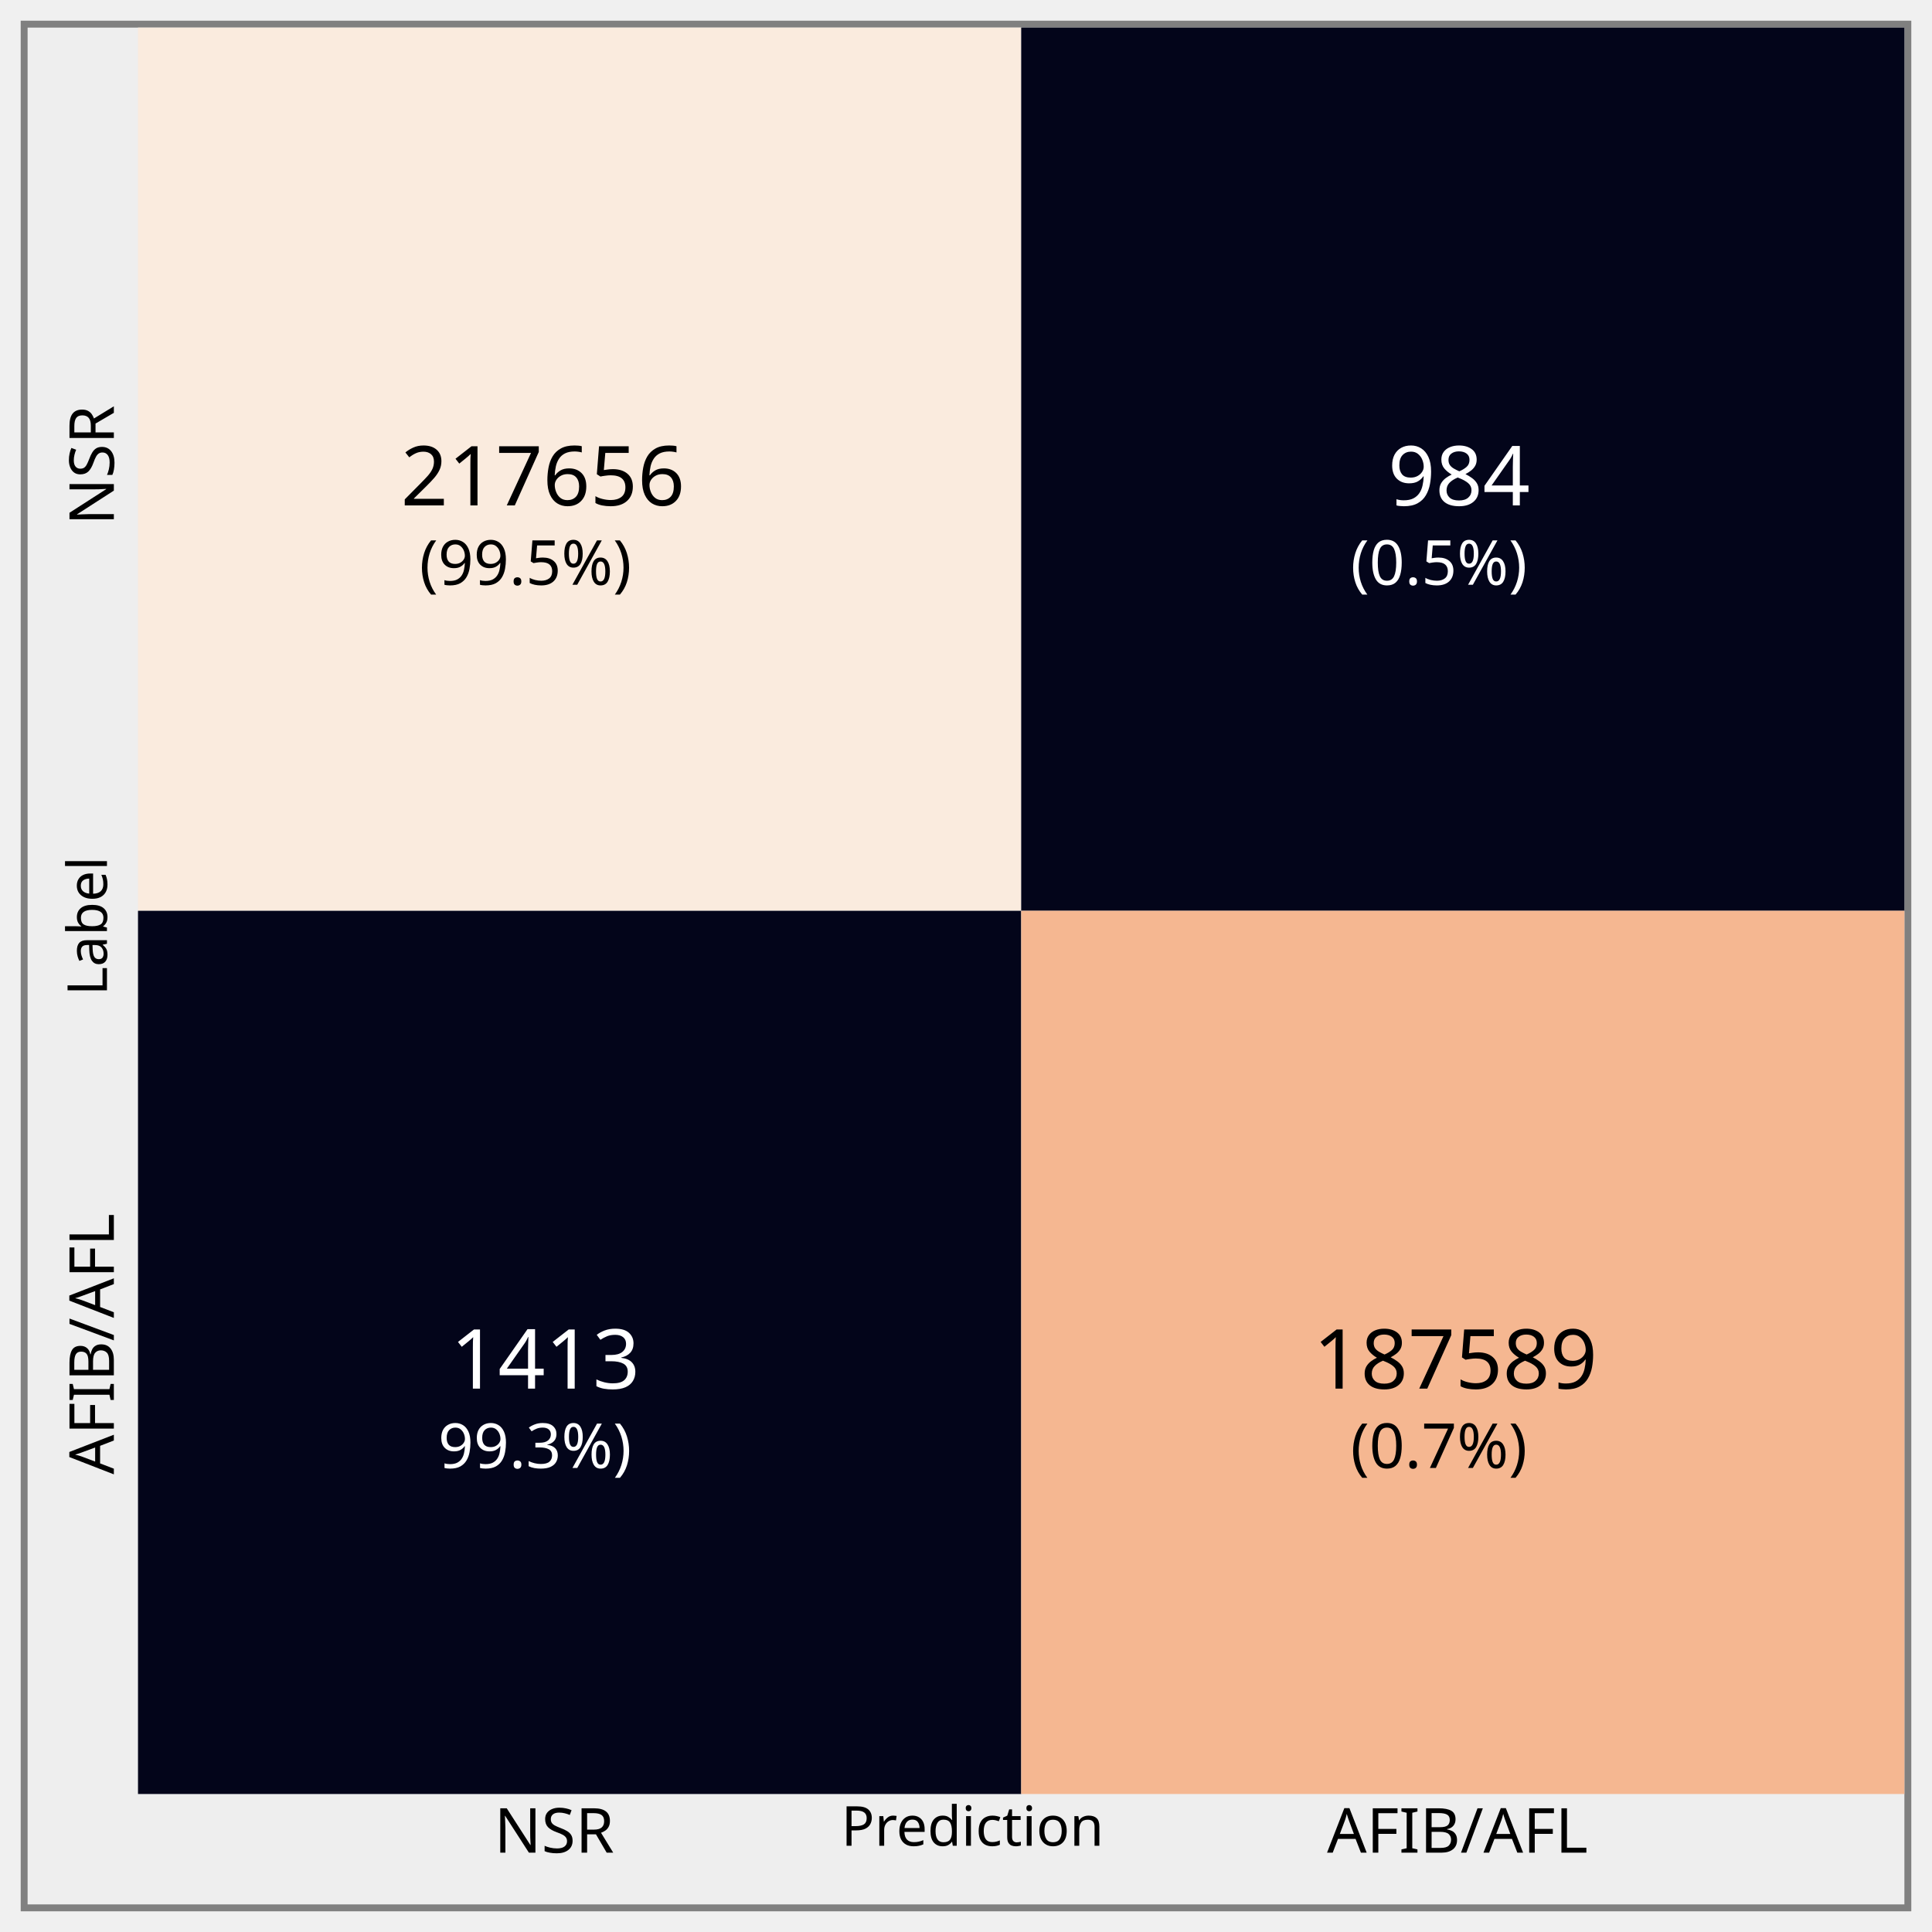
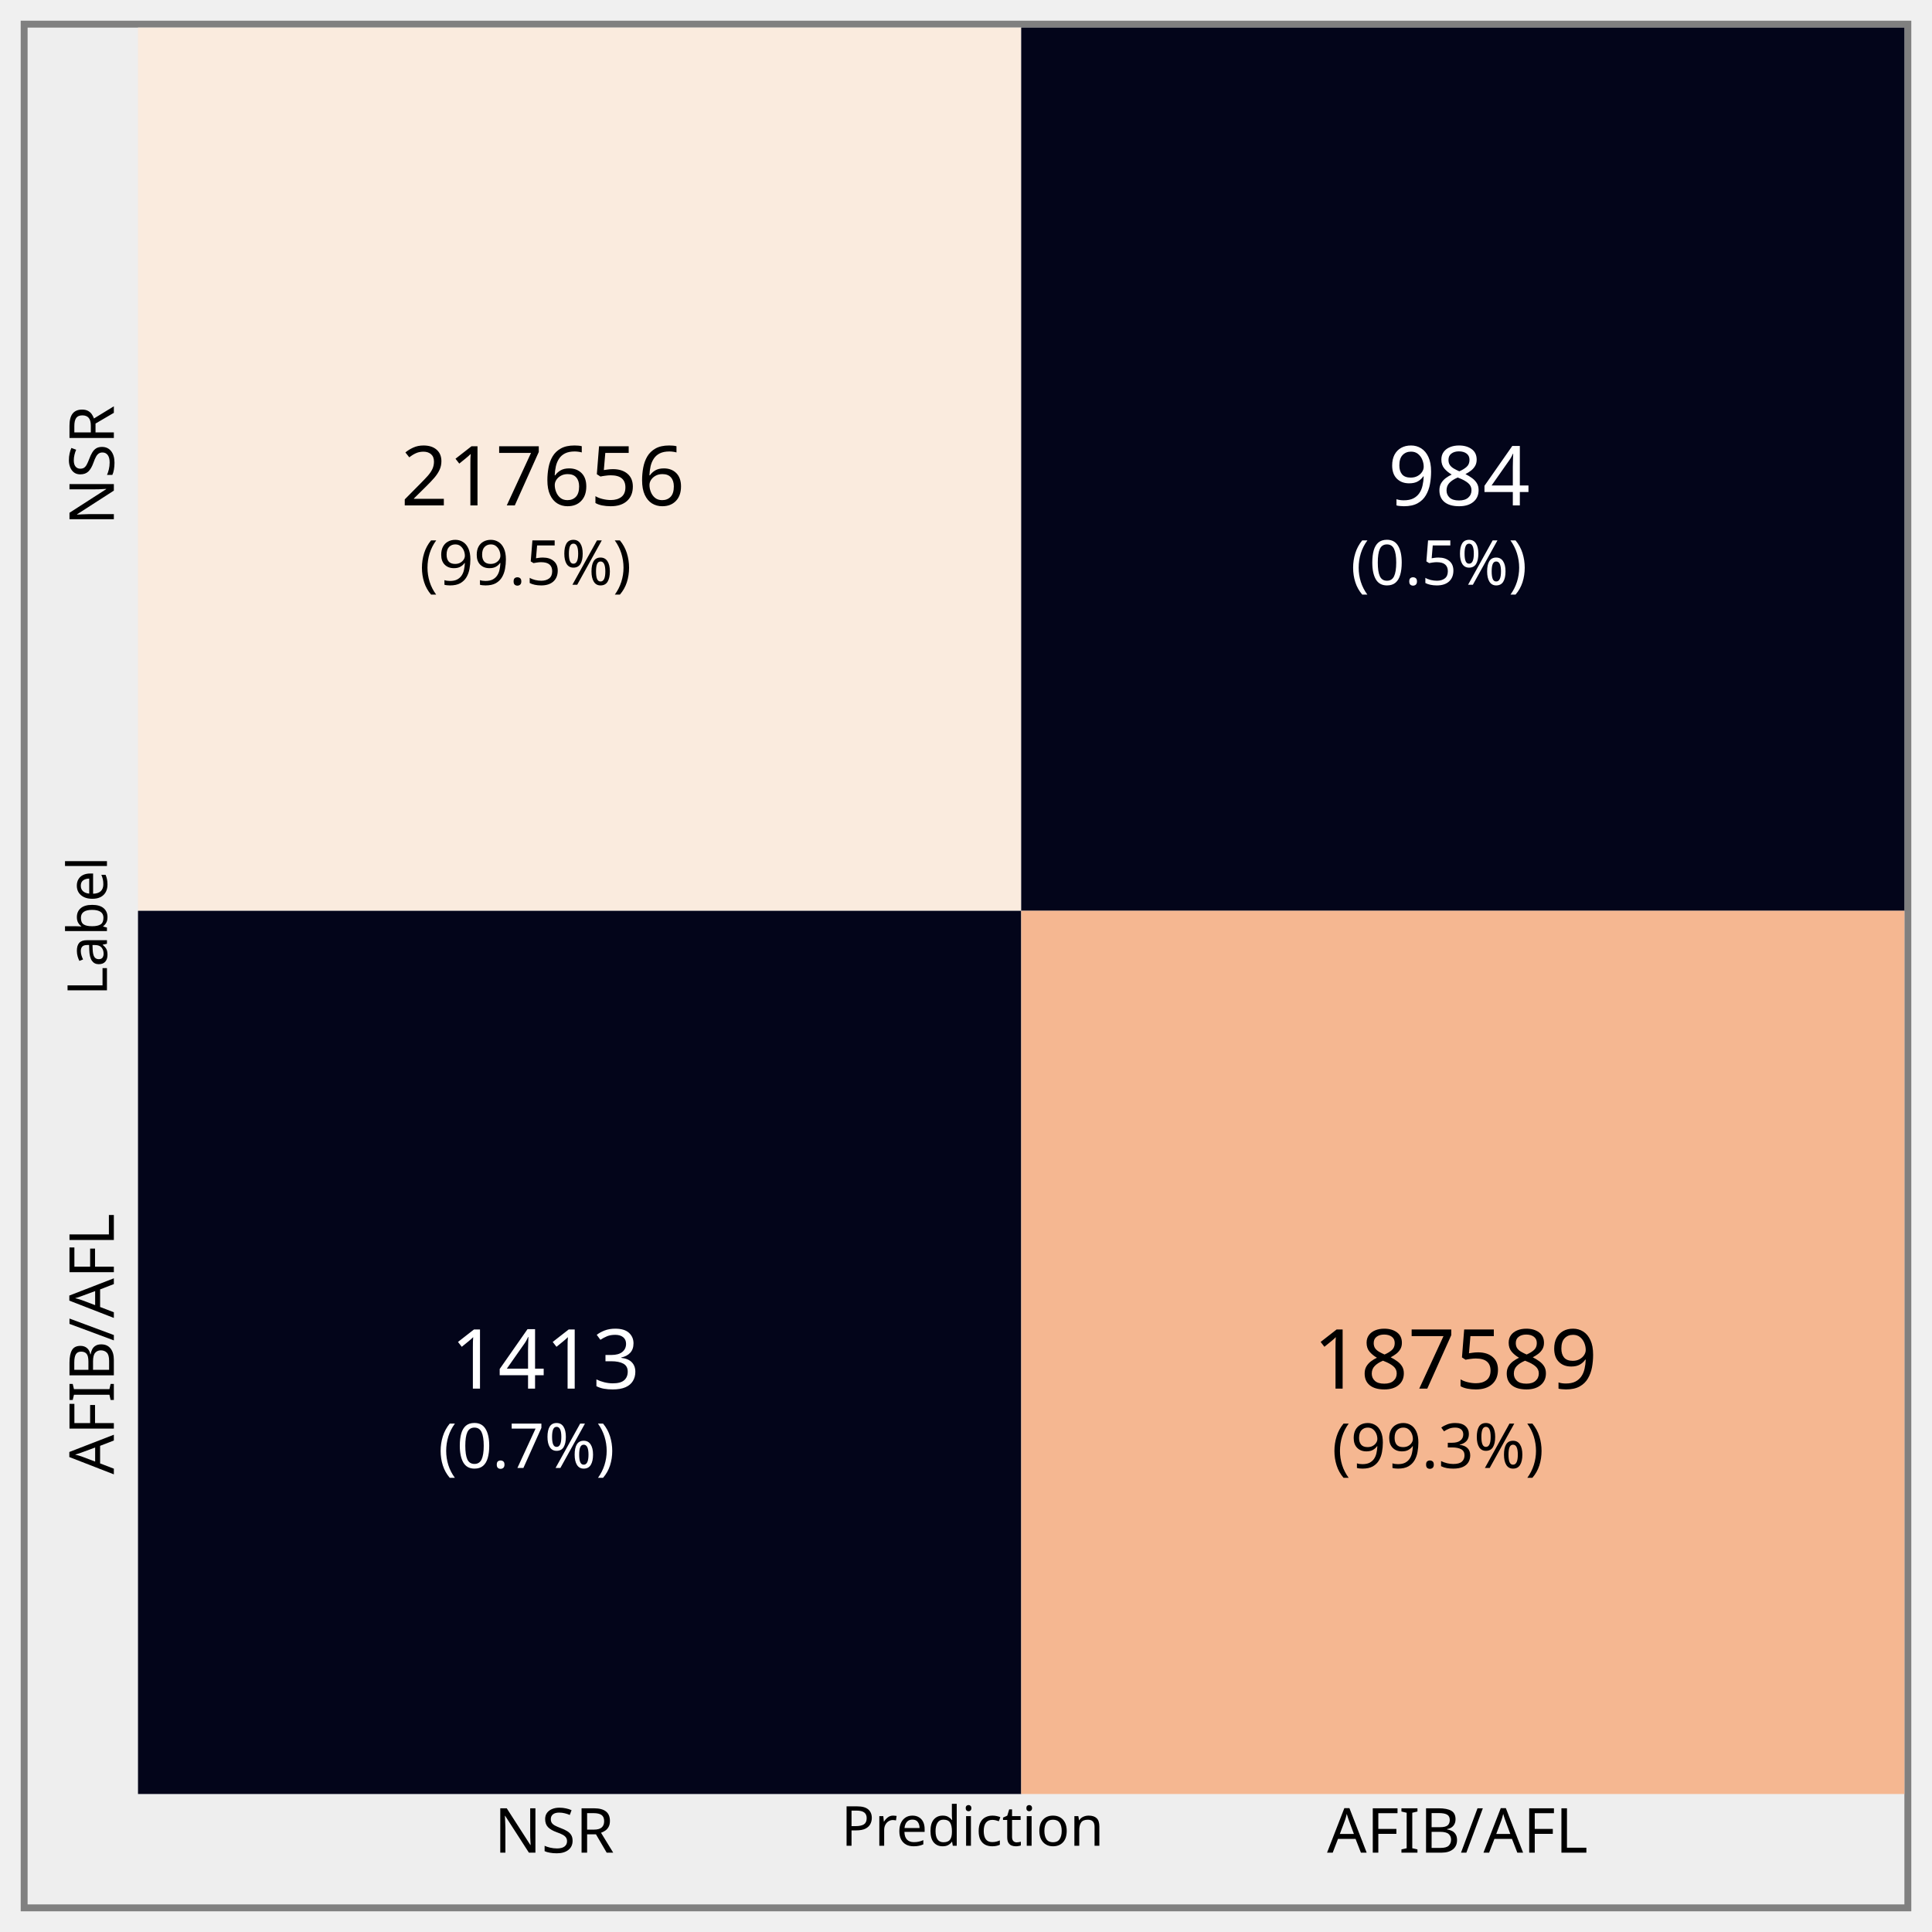
<svg xmlns="http://www.w3.org/2000/svg" version="1.1" x="0" y="0" width="560" height="560" viewBox="0, 0, 560, 560">
  <g id="Layer_1" transform="translate(-56, -24)">
    <g>
      <path d="M64,32 L608,32 L608,576 L64,576 L64,32 z" fill="#EDEDED" fill-opacity="0.5" />
      <path d="M610,30 L610,578 L62,578 L62,30 L610,30 z M608,32 L64,32 L64,576 L608,576 L608,32 z" fill="#808080" />
    </g>
    <path d="M96,32 L352,32 L352,288 L96,288 L96,32 z" fill="#FAEBDE" />
    <path d="M352,32 L608,32 L608,288 L352,288 L352,32 z" fill="#03051A" />
    <path d="M96,288 L352,288 L352,544 L96,544 L96,288 z" fill="#03051A" />
    <path d="M352,288 L608,288 L608,544 L352,544 L352,288 z" fill="#F5B791" />
    <text transform="matrix(1, 0, 0, 1, 215.511, 181)">
      <tspan x="-43.348" y="-10.5" font-family="Menlo-Regular" font-size="24" fill="#000000">217656</tspan>
      <tspan x="-37.929" y="12.5" font-family="Menlo-Regular" font-size="18" fill="#000000">(99.5%)</tspan>
    </text>
    <text transform="matrix(1, 0, 0, 1, 480, 181)">
      <tspan x="-21.674" y="-10.5" font-family="Menlo-Regular" font-size="24" fill="#FFFFFF">984</tspan>
      <tspan x="-32.511" y="12.5" font-family="Menlo-Regular" font-size="18" fill="#FFFFFF">(0.5%)</tspan>
    </text>
    <text transform="matrix(1, 0, 0, 1, 215.511, 437)">
      <tspan x="-28.898" y="-10.5" font-family="Menlo-Regular" font-size="24" fill="#FFFFFF">1413</tspan>
-       <tspan x="-32.511" y="12.5" font-family="Menlo-Regular" font-size="18" fill="#FFFFFF">99.3%)</tspan>
+       <tspan x="-32.511" y="12.5" font-family="Menlo-Regular" font-size="18" fill="#FFFFFF">(0.7%)</tspan>
    </text>
    <text transform="matrix(1, 0, 0, 1, 480, 437)">
      <tspan x="-43.348" y="-10.5" font-family="Menlo-Regular" font-size="24" fill="#000000">187589</tspan>
-       <tspan x="-32.511" y="12.5" font-family="Menlo-Regular" font-size="18" fill="#000000">(0.7%)</tspan>
+       <tspan x="-37.929" y="12.5" font-family="Menlo-Regular" font-size="18" fill="#000000">(99.3%)</tspan>
    </text>
    <text transform="matrix(1, 0, 0, 1, 215.511, 560)">
      <tspan x="-16.255" y="1" font-family="Menlo-Regular" font-size="18" fill="#000000">NSR</tspan>
    </text>
    <text transform="matrix(1, 0, 0, 1, 484, 560)">
      <tspan x="-43.348" y="1" font-family="Menlo-Regular" font-size="18" fill="#000000">AFIB/AFL</tspan>
    </text>
    <text transform="matrix(-0, -1, 1, -0, 84, 160)">
      <tspan x="-16.255" y="5" font-family="Menlo-Regular" font-size="18" fill="#000000">NSR</tspan>
    </text>
    <text transform="matrix(-0, -1, 1, -0, 84, 408)">
      <tspan x="-43.348" y="5" font-family="Menlo-Regular" font-size="18" fill="#000000">AFIB/AFL</tspan>
    </text>
    <text transform="matrix(-0, -1, 1, -0, 84, 288.511)">
      <tspan x="-24.082" y="3" font-family="Menlo-Regular" font-size="16" fill="#000000">Label</tspan>
    </text>
    <text transform="matrix(1, 0, 0, 1, 348, 556)">
      <tspan x="-48.164" y="3" font-family="Menlo-Regular" font-size="16" fill="#000000">Prediction</tspan>
    </text>
  </g>
</svg>
